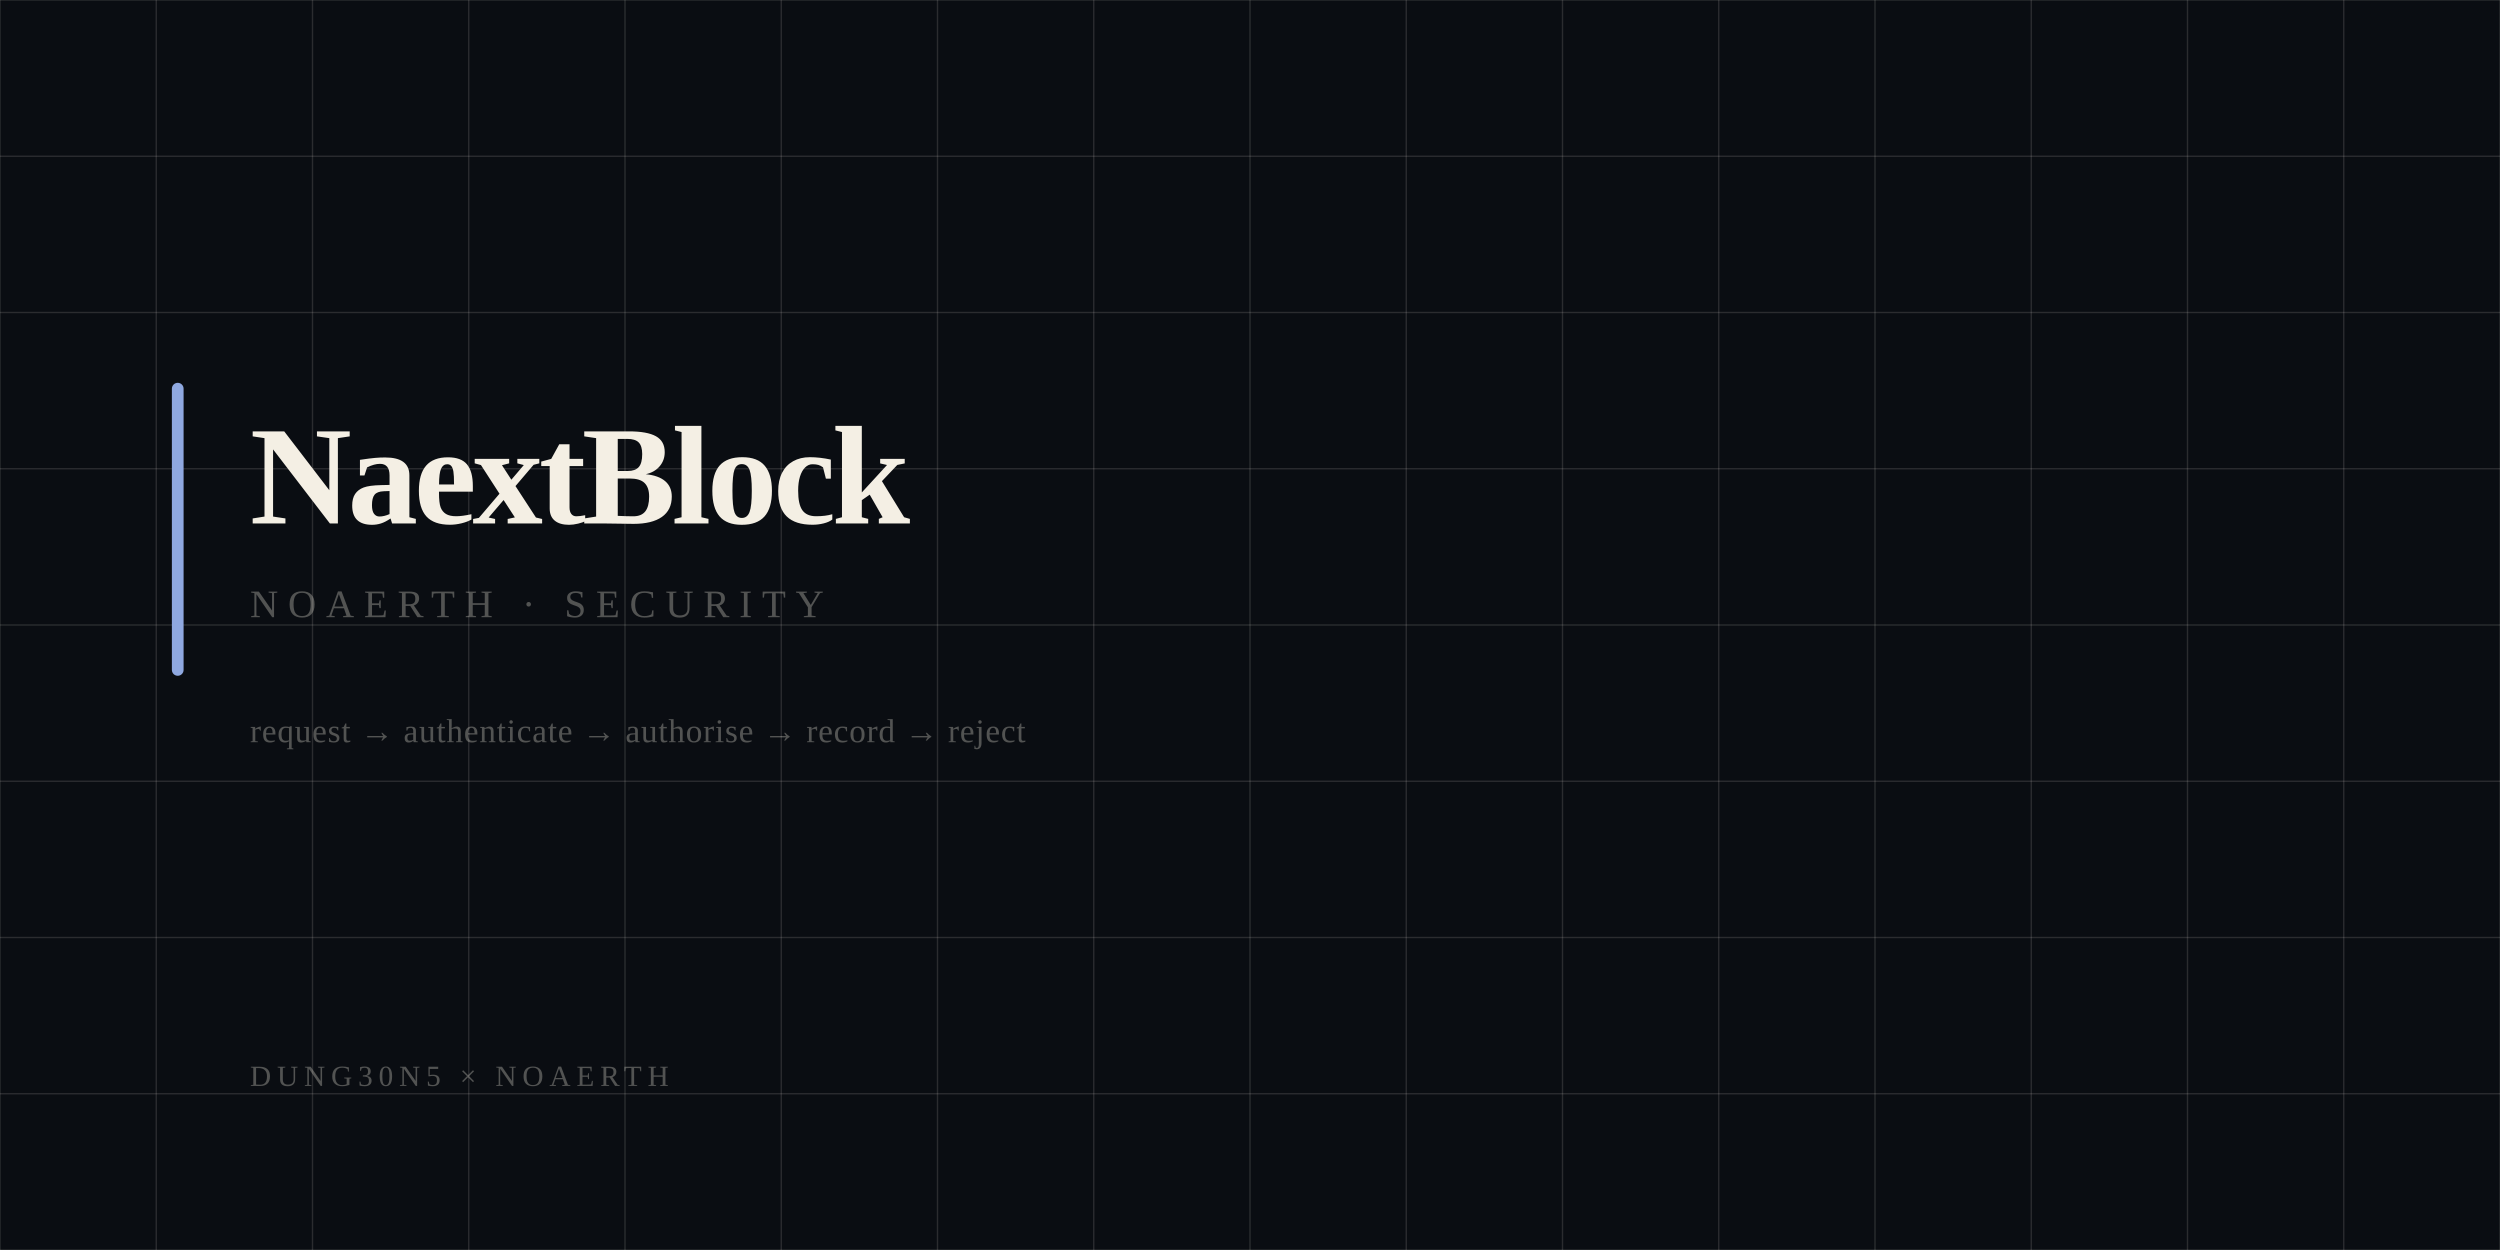
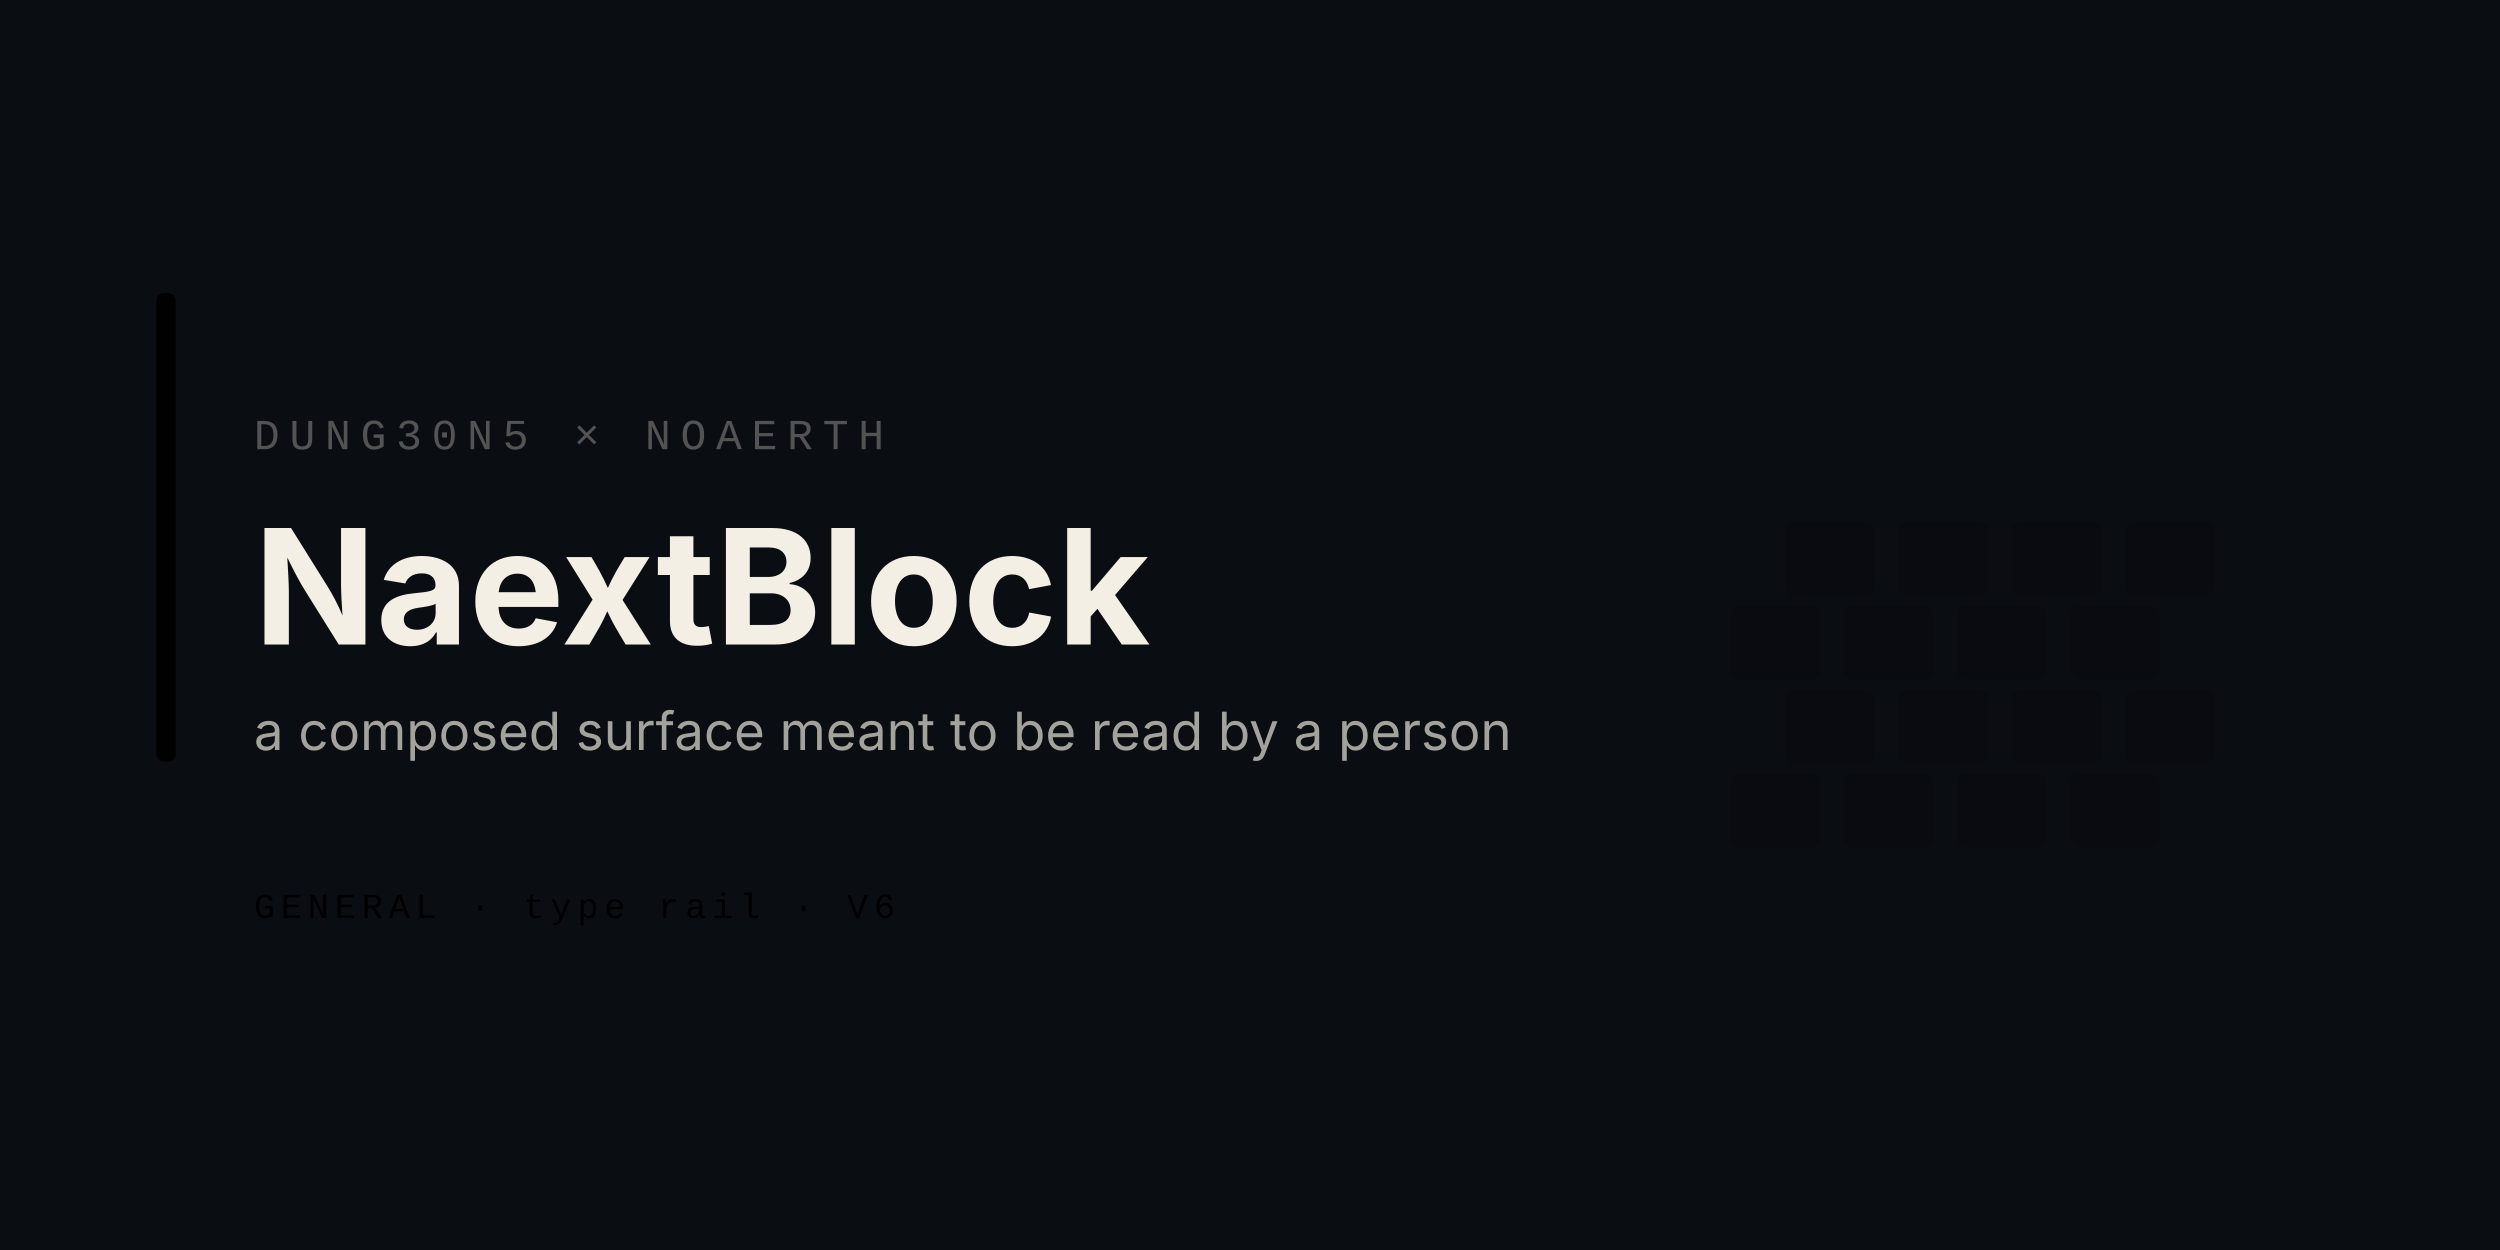
- <svg xmlns="http://www.w3.org/2000/svg" viewBox="0 0 1280 640" width="1280" height="640" role="img" aria-label="NaextBlock — NOAERTH project card.">
+ <svg xmlns="http://www.w3.org/2000/svg" viewBox="0 0 1280 640" width="1280" height="640" role="img" aria-label="NaextBlock project card">
  <rect width="1280" height="640" fill="#0a0d12" />
-   <line x1="0" y1="0" x2="0" y2="640" stroke="#f4efe424" stroke-width="0.7" />
-   <line x1="80" y1="0" x2="80" y2="640" stroke="#f4efe424" stroke-width="0.7" />
-   <line x1="160" y1="0" x2="160" y2="640" stroke="#f4efe424" stroke-width="0.7" />
-   <line x1="240" y1="0" x2="240" y2="640" stroke="#f4efe424" stroke-width="0.7" />
-   <line x1="320" y1="0" x2="320" y2="640" stroke="#f4efe424" stroke-width="0.7" />
-   <line x1="400" y1="0" x2="400" y2="640" stroke="#f4efe424" stroke-width="0.7" />
-   <line x1="480" y1="0" x2="480" y2="640" stroke="#f4efe424" stroke-width="0.7" />
-   <line x1="560" y1="0" x2="560" y2="640" stroke="#f4efe424" stroke-width="0.7" />
-   <line x1="640" y1="0" x2="640" y2="640" stroke="#f4efe424" stroke-width="0.7" />
-   <line x1="720" y1="0" x2="720" y2="640" stroke="#f4efe424" stroke-width="0.7" />
-   <line x1="800" y1="0" x2="800" y2="640" stroke="#f4efe424" stroke-width="0.7" />
-   <line x1="880" y1="0" x2="880" y2="640" stroke="#f4efe424" stroke-width="0.7" />
-   <line x1="960" y1="0" x2="960" y2="640" stroke="#f4efe424" stroke-width="0.7" />
-   <line x1="1040" y1="0" x2="1040" y2="640" stroke="#f4efe424" stroke-width="0.7" />
-   <line x1="1120" y1="0" x2="1120" y2="640" stroke="#f4efe424" stroke-width="0.7" />
-   <line x1="1200" y1="0" x2="1200" y2="640" stroke="#f4efe424" stroke-width="0.7" />
-   <line x1="1280" y1="0" x2="1280" y2="640" stroke="#f4efe424" stroke-width="0.7" />
-   <line x1="0" y1="0" x2="1280" y2="0" stroke="#f4efe424" stroke-width="0.7" />
-   <line x1="0" y1="80" x2="1280" y2="80" stroke="#f4efe424" stroke-width="0.7" />
-   <line x1="0" y1="160" x2="1280" y2="160" stroke="#f4efe424" stroke-width="0.7" />
-   <line x1="0" y1="240" x2="1280" y2="240" stroke="#f4efe424" stroke-width="0.7" />
-   <line x1="0" y1="320" x2="1280" y2="320" stroke="#f4efe424" stroke-width="0.7" />
-   <line x1="0" y1="400" x2="1280" y2="400" stroke="#f4efe424" stroke-width="0.7" />
-   <line x1="0" y1="480" x2="1280" y2="480" stroke="#f4efe424" stroke-width="0.7" />
-   <line x1="0" y1="560" x2="1280" y2="560" stroke="#f4efe424" stroke-width="0.7" />
-   <line x1="0" y1="640" x2="1280" y2="640" stroke="#f4efe424" stroke-width="0.7" />
-   <rect x="88" y="196" width="6" height="150" rx="3" fill="#8fa8e0" />
-   <text x="128" y="268" fill="#f4efe4" font-size="72" font-weight="680" letter-spacing="-2">NaextBlock</text>
-   <text x="128" y="316" fill="#f4efe44f" font-size="20" letter-spacing="5">NOAERTH · SECURITY</text>
-   <text x="128" y="380" fill="#f4efe44f" font-size="17" letter-spacing="0.4">request → authenticate → authorise → record → reject</text>
-   <text x="128" y="556" fill="#f4efe44f" font-size="15" letter-spacing="3">DUNG30N5 × NOAERTH</text>
+   <rect x="886" y="396" width="46" height="38" rx="5" fill="mint" fill-opacity="0.12" stroke="mint" stroke-width="1.1" stroke-opacity="0.4" />
+   <rect x="944" y="396" width="46" height="38" rx="5" fill="mint" fill-opacity="0.12" stroke="mint" stroke-width="1.1" stroke-opacity="0.4" />
+   <rect x="1002" y="396" width="46" height="38" rx="5" fill="mint" fill-opacity="0.12" stroke="mint" stroke-width="1.1" stroke-opacity="0.4" />
+   <rect x="1060" y="396" width="46" height="38" rx="5" fill="mint" fill-opacity="0.12" stroke="mint" stroke-width="1.1" stroke-opacity="0.4" />
+   <rect x="914" y="353" width="46" height="38" rx="5" fill="mint" fill-opacity="0.12" stroke="mint" stroke-width="1.1" stroke-opacity="0.4" />
+   <rect x="972" y="353" width="46" height="38" rx="5" fill="mint" fill-opacity="0.12" stroke="mint" stroke-width="1.1" stroke-opacity="0.4" />
+   <rect x="1030" y="353" width="46" height="38" rx="5" fill="mint" fill-opacity="0.12" stroke="mint" stroke-width="1.1" stroke-opacity="0.4" />
+   <rect x="1088" y="353" width="46" height="38" rx="5" fill="mint" fill-opacity="0.12" stroke="mint" stroke-width="1.1" stroke-opacity="0.4" />
+   <rect x="886" y="310" width="46" height="38" rx="5" fill="mint" fill-opacity="0.12" stroke="mint" stroke-width="1.1" stroke-opacity="0.4" />
+   <rect x="944" y="310" width="46" height="38" rx="5" fill="mint" fill-opacity="0.12" stroke="mint" stroke-width="1.1" stroke-opacity="0.4" />
+   <rect x="1002" y="310" width="46" height="38" rx="5" fill="mint" fill-opacity="0.12" stroke="mint" stroke-width="1.1" stroke-opacity="0.4" />
+   <rect x="1060" y="310" width="46" height="38" rx="5" fill="mint" fill-opacity="0.12" stroke="mint" stroke-width="1.1" stroke-opacity="0.4" />
+   <rect x="914" y="267" width="46" height="38" rx="5" fill="mint" fill-opacity="0.12" stroke="mint" stroke-width="1.1" stroke-opacity="0.4" />
+   <rect x="972" y="267" width="46" height="38" rx="5" fill="mint" fill-opacity="0.12" stroke="mint" stroke-width="1.1" stroke-opacity="0.4" />
+   <rect x="1030" y="267" width="46" height="38" rx="5" fill="mint" fill-opacity="0.12" stroke="mint" stroke-width="1.1" stroke-opacity="0.4" />
+   <rect x="1088" y="267" width="46" height="38" rx="5" fill="mint" fill-opacity="0.12" stroke="mint" stroke-width="1.1" stroke-opacity="0.4" />
+   <rect x="80" y="150" width="10" height="240" rx="4" fill="mint" opacity="0.9" />
+   <text x="130" y="230" font-family="ui-monospace, SFMono-Regular, Menlo, Monaco, Consolas, 'Liberation Mono', monospace" font-size="22" letter-spacing="5" fill="#f4efe44f">DUNG30N5 × NOAERTH</text>
+   <text x="130" y="330" font-family="-apple-system, BlinkMacSystemFont, 'Segoe UI', Inter, Helvetica, Arial, sans-serif" font-size="82" font-weight="700" fill="#f4efe4">NaextBlock</text>
+   <text x="130" y="384" font-family="-apple-system, BlinkMacSystemFont, 'Segoe UI', Inter, Helvetica, Arial, sans-serif" font-size="27" fill="#f4efe4a8">a composed surface meant to be read by a person</text>
+   <text x="130" y="470" font-family="ui-monospace, SFMono-Regular, Menlo, Monaco, Consolas, 'Liberation Mono', monospace" font-size="18" fill="mint" letter-spacing="3">GENERAL · type rail · V6</text>
</svg>
